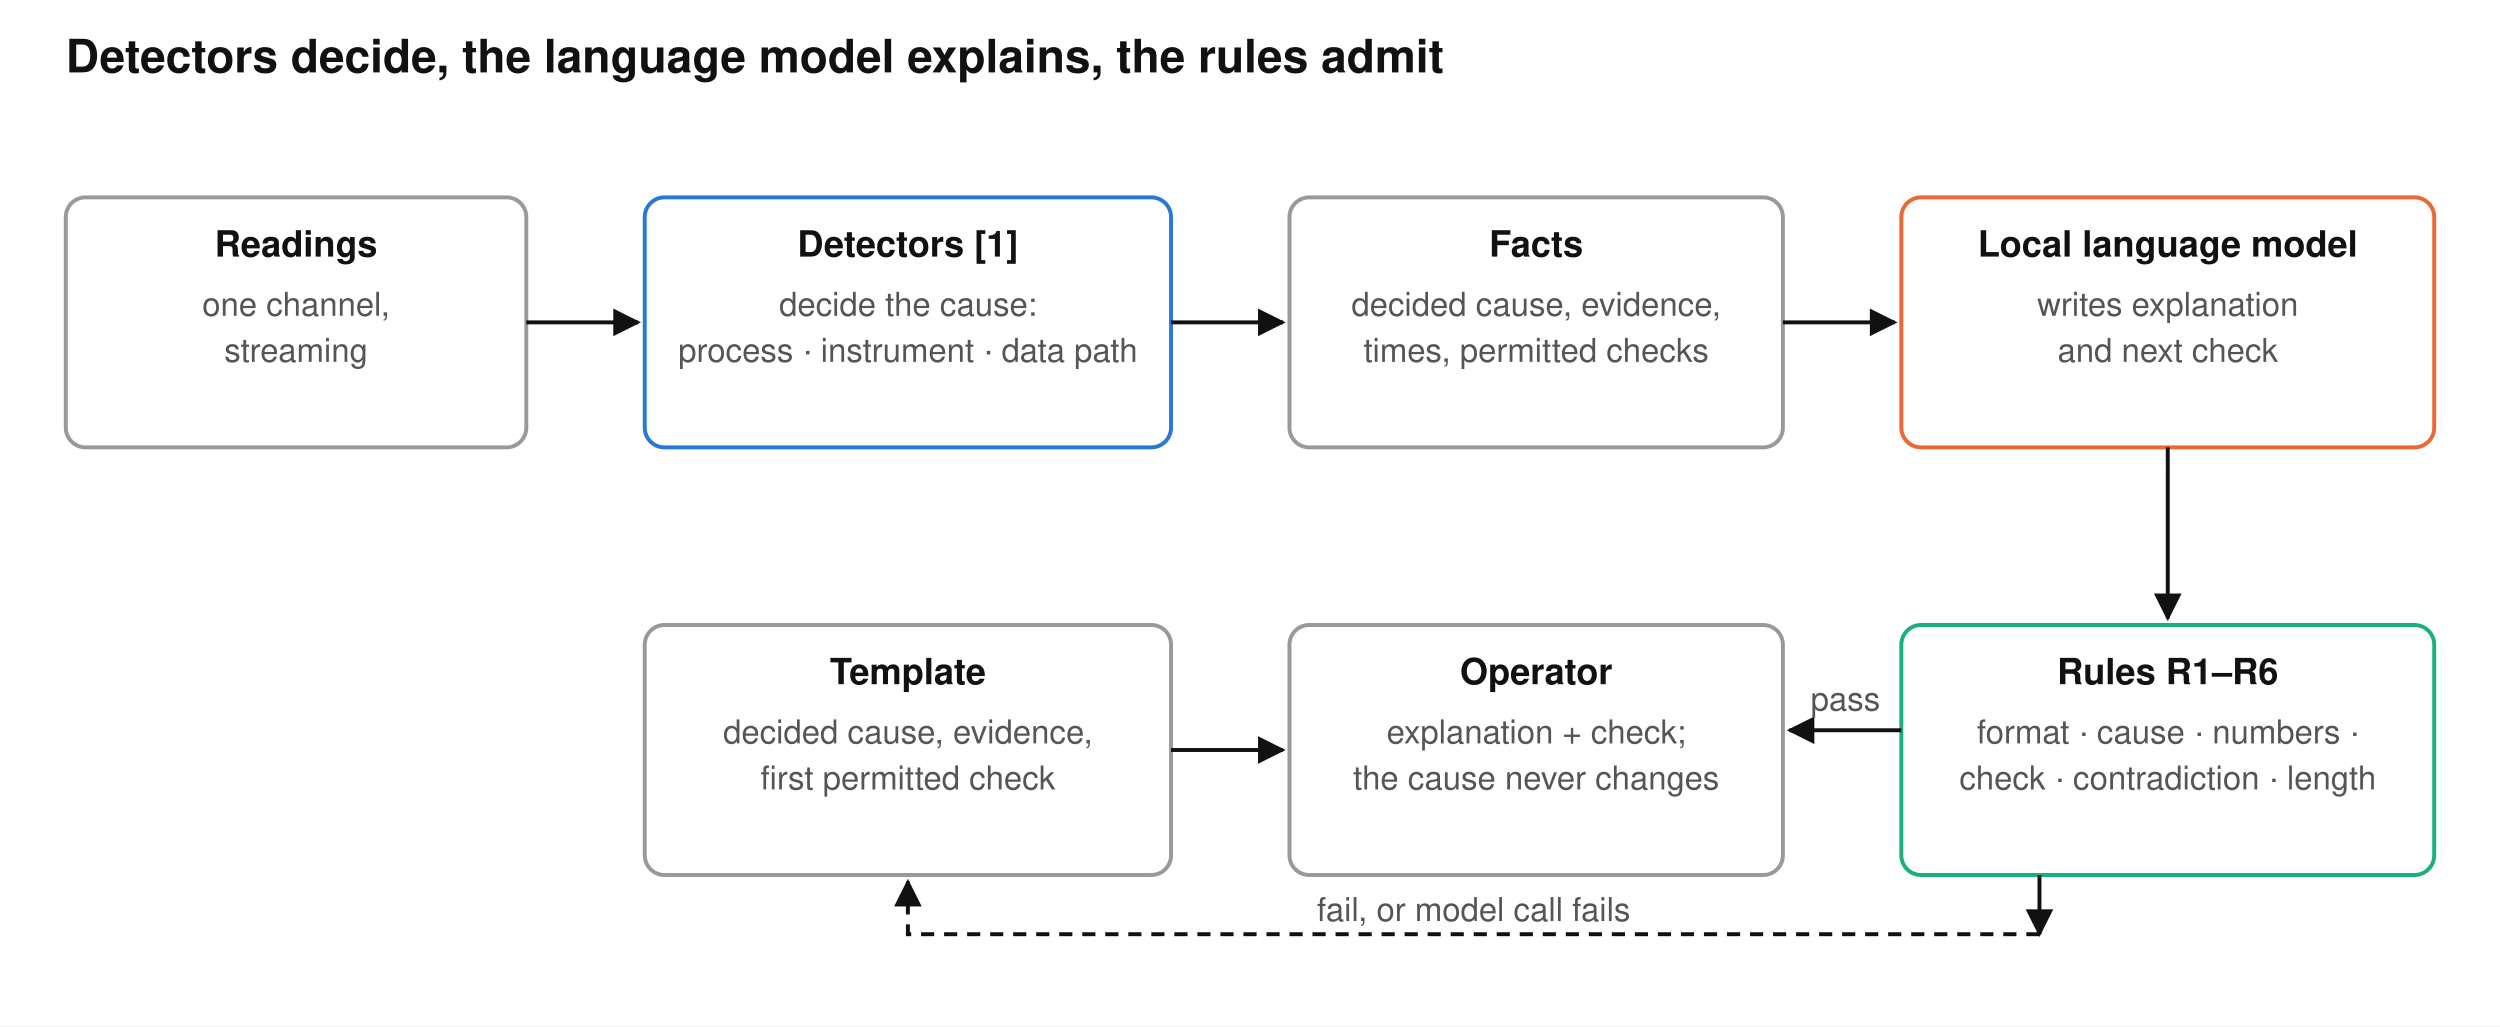
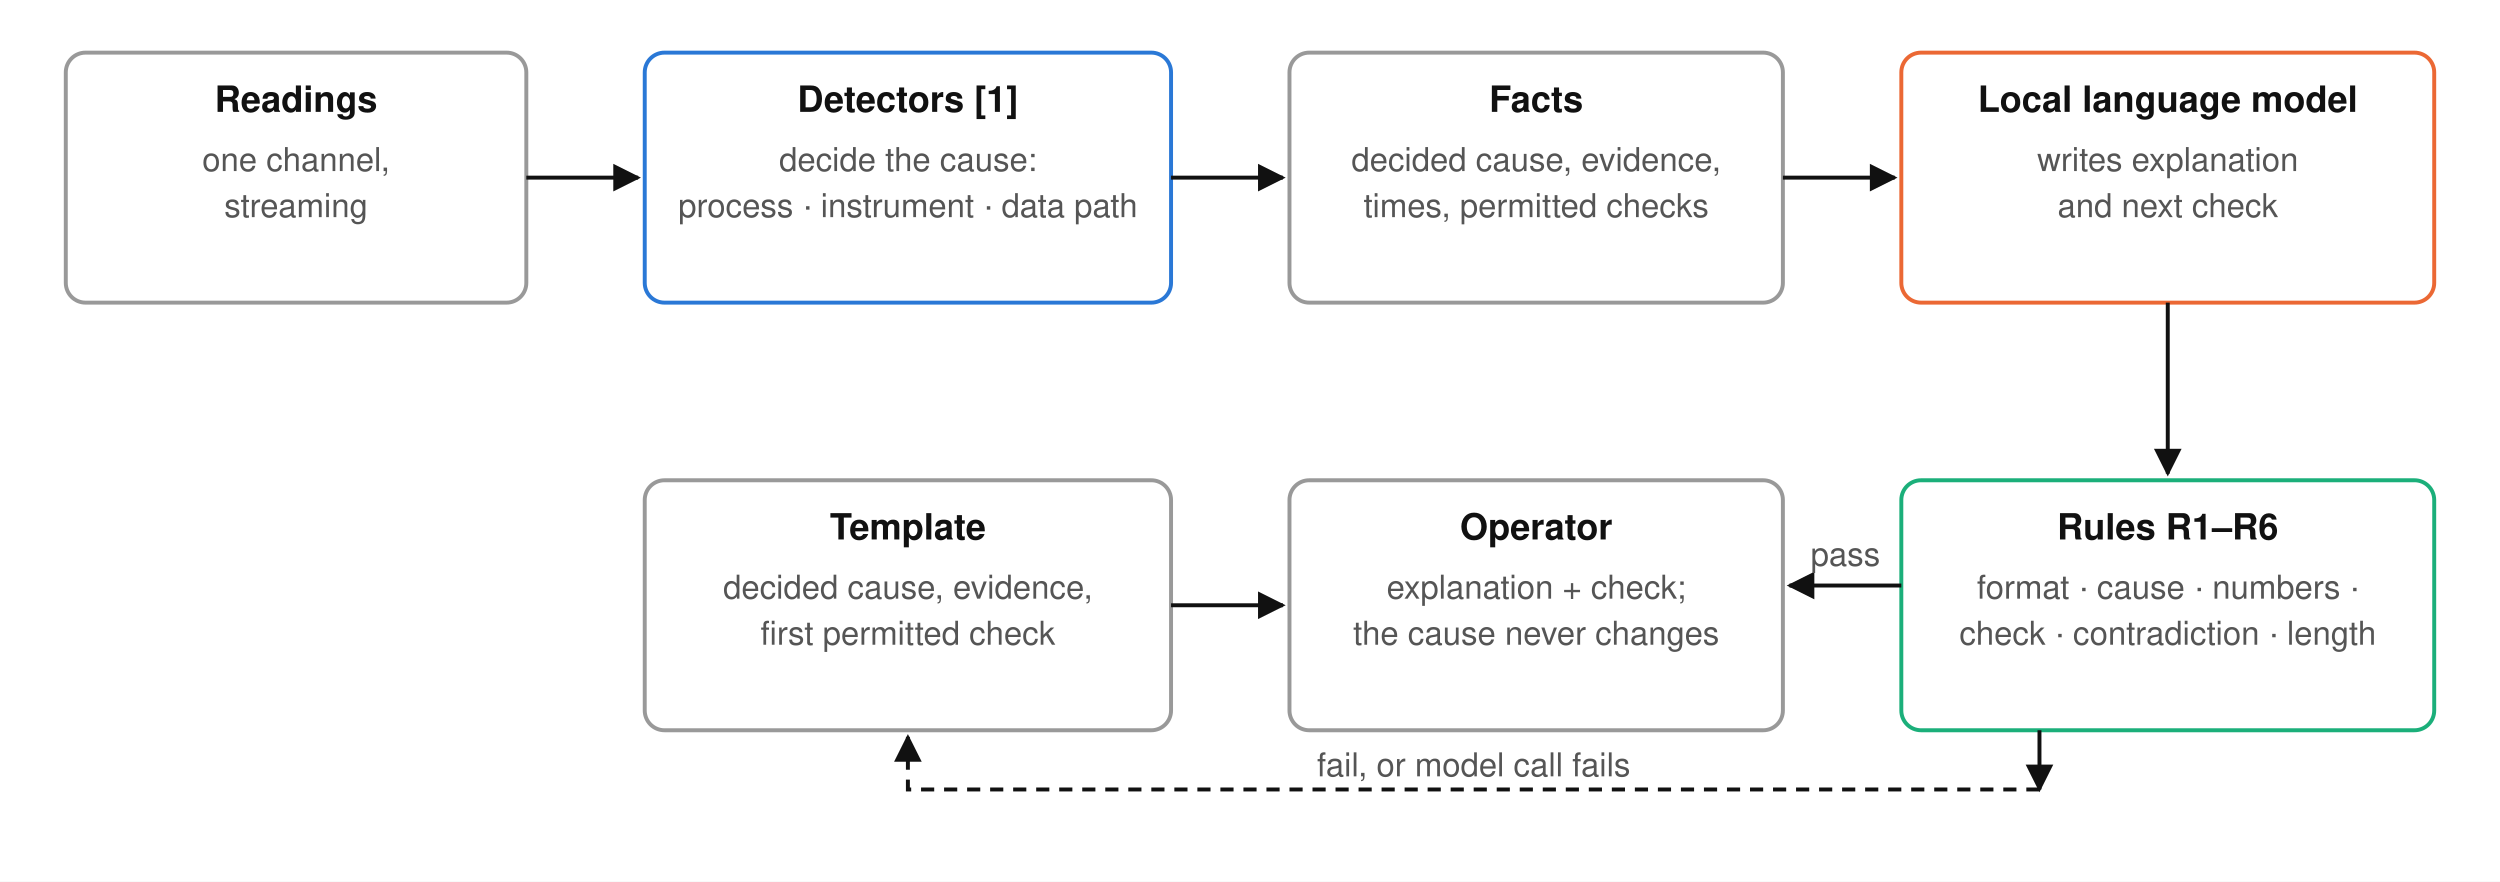
- <svg xmlns="http://www.w3.org/2000/svg" width="760" height="312" viewBox="0 0 760 312" font-family="Helvetica,Arial,sans-serif" font-size="11">
-   <rect width="760" height="312" fill="white" />
-   <text x="20.0" y="22.0" text-anchor="start" font-size="14" font-weight="bold" fill="#111111">Detectors decide, the language model explains, the rules admit</text>
-   <defs>
-     <marker id="a" viewBox="0 0 10 10" refX="9" refY="5" markerWidth="7" markerHeight="7" orient="auto">
-       <path d="M0 0 L10 5 L0 10 z" fill="#111111" />
-     </marker>
-   </defs>
-   <rect x="20" y="60" width="140" height="76" rx="6" fill="white" stroke="#999999" stroke-width="1.2" />
-   <text x="90.0" y="78.0" text-anchor="middle" font-size="11" font-weight="bold" fill="#111111">Readings</text>
-   <text x="90.0" y="96.0" text-anchor="middle" font-size="10" font-weight="normal" fill="#555555">one channel,</text>
-   <text x="90.0" y="110.0" text-anchor="middle" font-size="10" font-weight="normal" fill="#555555">streaming</text>
-   <rect x="196" y="60" width="160" height="76" rx="6" fill="white" stroke="#2a78d6" stroke-width="1.2" />
-   <text x="276.0" y="78.0" text-anchor="middle" font-size="11" font-weight="bold" fill="#111111">Detectors [1]</text>
-   <text x="276.0" y="96.0" text-anchor="middle" font-size="10" font-weight="normal" fill="#555555">decide the cause:</text>
-   <text x="276.0" y="110.0" text-anchor="middle" font-size="10" font-weight="normal" fill="#555555">process · instrument · data path</text>
-   <rect x="392" y="60" width="150" height="76" rx="6" fill="white" stroke="#999999" stroke-width="1.2" />
-   <text x="467.0" y="78.0" text-anchor="middle" font-size="11" font-weight="bold" fill="#111111">Facts</text>
-   <text x="467.0" y="96.0" text-anchor="middle" font-size="10" font-weight="normal" fill="#555555">decided cause, evidence,</text>
-   <text x="467.0" y="110.0" text-anchor="middle" font-size="10" font-weight="normal" fill="#555555">times, permitted checks</text>
-   <rect x="578" y="60" width="162" height="76" rx="6" fill="white" stroke="#eb6834" stroke-width="1.2" />
-   <text x="659.0" y="78.0" text-anchor="middle" font-size="11" font-weight="bold" fill="#111111">Local language model</text>
-   <text x="659.0" y="96.0" text-anchor="middle" font-size="10" font-weight="normal" fill="#555555">writes explanation</text>
-   <text x="659.0" y="110.0" text-anchor="middle" font-size="10" font-weight="normal" fill="#555555">and next check</text>
-   <rect x="578" y="190" width="162" height="76" rx="6" fill="white" stroke="#1baf7a" stroke-width="1.2" />
-   <text x="659.0" y="208.0" text-anchor="middle" font-size="11" font-weight="bold" fill="#111111">Rules R1–R6</text>
-   <text x="659.0" y="226.0" text-anchor="middle" font-size="10" font-weight="normal" fill="#555555">format · cause · numbers ·</text>
-   <text x="659.0" y="240.0" text-anchor="middle" font-size="10" font-weight="normal" fill="#555555">check · contradiction · length</text>
-   <rect x="196" y="190" width="160" height="76" rx="6" fill="white" stroke="#999999" stroke-width="1.2" />
-   <text x="276.0" y="208.0" text-anchor="middle" font-size="11" font-weight="bold" fill="#111111">Template</text>
-   <text x="276.0" y="226.0" text-anchor="middle" font-size="10" font-weight="normal" fill="#555555">decided cause, evidence,</text>
-   <text x="276.0" y="240.0" text-anchor="middle" font-size="10" font-weight="normal" fill="#555555">first permitted check</text>
-   <rect x="392" y="190" width="150" height="76" rx="6" fill="white" stroke="#999999" stroke-width="1.2" />
-   <text x="467.0" y="208.0" text-anchor="middle" font-size="11" font-weight="bold" fill="#111111">Operator</text>
-   <text x="467.0" y="226.0" text-anchor="middle" font-size="10" font-weight="normal" fill="#555555">explanation + check;</text>
-   <text x="467.0" y="240.0" text-anchor="middle" font-size="10" font-weight="normal" fill="#555555">the cause never changes</text>
-   <line x1="160" y1="98" x2="194" y2="98" stroke="#111111" stroke-width="1.2" marker-end="url(#a)" />
-   <line x1="356" y1="98" x2="390" y2="98" stroke="#111111" stroke-width="1.2" marker-end="url(#a)" />
-   <line x1="542" y1="98" x2="576" y2="98" stroke="#111111" stroke-width="1.2" marker-end="url(#a)" />
-   <line x1="659" y1="136" x2="659" y2="188" stroke="#111111" stroke-width="1.2" marker-end="url(#a)" />
-   <line x1="578" y1="222" x2="544" y2="222" stroke="#111111" stroke-width="1.2" marker-end="url(#a)" />
-   <text x="561.0" y="216.0" text-anchor="middle" font-size="10" font-weight="normal" fill="#555555">pass</text>
-   <line x1="620" y1="266" x2="620" y2="284" stroke="#111111" stroke-width="1.2" marker-end="url(#a)" />
-   <path d="M620 284 L276 284 L276 268" fill="none" stroke="#111111" stroke-width="1.2" stroke-dasharray="4 3" marker-end="url(#a)" />
-   <text x="448.0" y="280.0" text-anchor="middle" font-size="10" font-weight="normal" fill="#555555">fail, or model call fails</text>
-   <line x1="356" y1="228" x2="390" y2="228" stroke="#111111" stroke-width="1.2" marker-end="url(#a)" />
+ <svg xmlns="http://www.w3.org/2000/svg" width="760" height="268" viewBox="0 0 760 268" font-family="Helvetica,Arial,sans-serif" font-size="11">
+   <rect width="760" height="268" fill="white" />
+   <g transform="translate(0,-44)">
+     <defs>
+       <marker id="a" viewBox="0 0 10 10" refX="9" refY="5" markerWidth="7" markerHeight="7" orient="auto">
+         <path d="M0 0 L10 5 L0 10 z" fill="#111111" />
+       </marker>
+     </defs>
+     <rect x="20" y="60" width="140" height="76" rx="6" fill="white" stroke="#999999" stroke-width="1.2" />
+     <text x="90.0" y="78.0" text-anchor="middle" font-size="11" font-weight="bold" fill="#111111">Readings</text>
+     <text x="90.0" y="96.0" text-anchor="middle" font-size="10" font-weight="normal" fill="#555555">one channel,</text>
+     <text x="90.0" y="110.0" text-anchor="middle" font-size="10" font-weight="normal" fill="#555555">streaming</text>
+     <rect x="196" y="60" width="160" height="76" rx="6" fill="white" stroke="#2a78d6" stroke-width="1.2" />
+     <text x="276.0" y="78.0" text-anchor="middle" font-size="11" font-weight="bold" fill="#111111">Detectors [1]</text>
+     <text x="276.0" y="96.0" text-anchor="middle" font-size="10" font-weight="normal" fill="#555555">decide the cause:</text>
+     <text x="276.0" y="110.0" text-anchor="middle" font-size="10" font-weight="normal" fill="#555555">process · instrument · data path</text>
+     <rect x="392" y="60" width="150" height="76" rx="6" fill="white" stroke="#999999" stroke-width="1.2" />
+     <text x="467.0" y="78.0" text-anchor="middle" font-size="11" font-weight="bold" fill="#111111">Facts</text>
+     <text x="467.0" y="96.0" text-anchor="middle" font-size="10" font-weight="normal" fill="#555555">decided cause, evidence,</text>
+     <text x="467.0" y="110.0" text-anchor="middle" font-size="10" font-weight="normal" fill="#555555">times, permitted checks</text>
+     <rect x="578" y="60" width="162" height="76" rx="6" fill="white" stroke="#eb6834" stroke-width="1.2" />
+     <text x="659.0" y="78.0" text-anchor="middle" font-size="11" font-weight="bold" fill="#111111">Local language model</text>
+     <text x="659.0" y="96.0" text-anchor="middle" font-size="10" font-weight="normal" fill="#555555">writes explanation</text>
+     <text x="659.0" y="110.0" text-anchor="middle" font-size="10" font-weight="normal" fill="#555555">and next check</text>
+     <rect x="578" y="190" width="162" height="76" rx="6" fill="white" stroke="#1baf7a" stroke-width="1.2" />
+     <text x="659.0" y="208.0" text-anchor="middle" font-size="11" font-weight="bold" fill="#111111">Rules R1–R6</text>
+     <text x="659.0" y="226.0" text-anchor="middle" font-size="10" font-weight="normal" fill="#555555">format · cause · numbers ·</text>
+     <text x="659.0" y="240.0" text-anchor="middle" font-size="10" font-weight="normal" fill="#555555">check · contradiction · length</text>
+     <rect x="196" y="190" width="160" height="76" rx="6" fill="white" stroke="#999999" stroke-width="1.2" />
+     <text x="276.0" y="208.0" text-anchor="middle" font-size="11" font-weight="bold" fill="#111111">Template</text>
+     <text x="276.0" y="226.0" text-anchor="middle" font-size="10" font-weight="normal" fill="#555555">decided cause, evidence,</text>
+     <text x="276.0" y="240.0" text-anchor="middle" font-size="10" font-weight="normal" fill="#555555">first permitted check</text>
+     <rect x="392" y="190" width="150" height="76" rx="6" fill="white" stroke="#999999" stroke-width="1.2" />
+     <text x="467.0" y="208.0" text-anchor="middle" font-size="11" font-weight="bold" fill="#111111">Operator</text>
+     <text x="467.0" y="226.0" text-anchor="middle" font-size="10" font-weight="normal" fill="#555555">explanation + check;</text>
+     <text x="467.0" y="240.0" text-anchor="middle" font-size="10" font-weight="normal" fill="#555555">the cause never changes</text>
+     <line x1="160" y1="98" x2="194" y2="98" stroke="#111111" stroke-width="1.2" marker-end="url(#a)" />
+     <line x1="356" y1="98" x2="390" y2="98" stroke="#111111" stroke-width="1.2" marker-end="url(#a)" />
+     <line x1="542" y1="98" x2="576" y2="98" stroke="#111111" stroke-width="1.2" marker-end="url(#a)" />
+     <line x1="659" y1="136" x2="659" y2="188" stroke="#111111" stroke-width="1.2" marker-end="url(#a)" />
+     <line x1="578" y1="222" x2="544" y2="222" stroke="#111111" stroke-width="1.2" marker-end="url(#a)" />
+     <text x="561.0" y="216.0" text-anchor="middle" font-size="10" font-weight="normal" fill="#555555">pass</text>
+     <line x1="620" y1="266" x2="620" y2="284" stroke="#111111" stroke-width="1.2" marker-end="url(#a)" />
+     <path d="M620 284 L276 284 L276 268" fill="none" stroke="#111111" stroke-width="1.2" stroke-dasharray="4 3" marker-end="url(#a)" />
+     <text x="448.0" y="280.0" text-anchor="middle" font-size="10" font-weight="normal" fill="#555555">fail, or model call fails</text>
+     <line x1="356" y1="228" x2="390" y2="228" stroke="#111111" stroke-width="1.2" marker-end="url(#a)" />
+   </g>
</svg>
